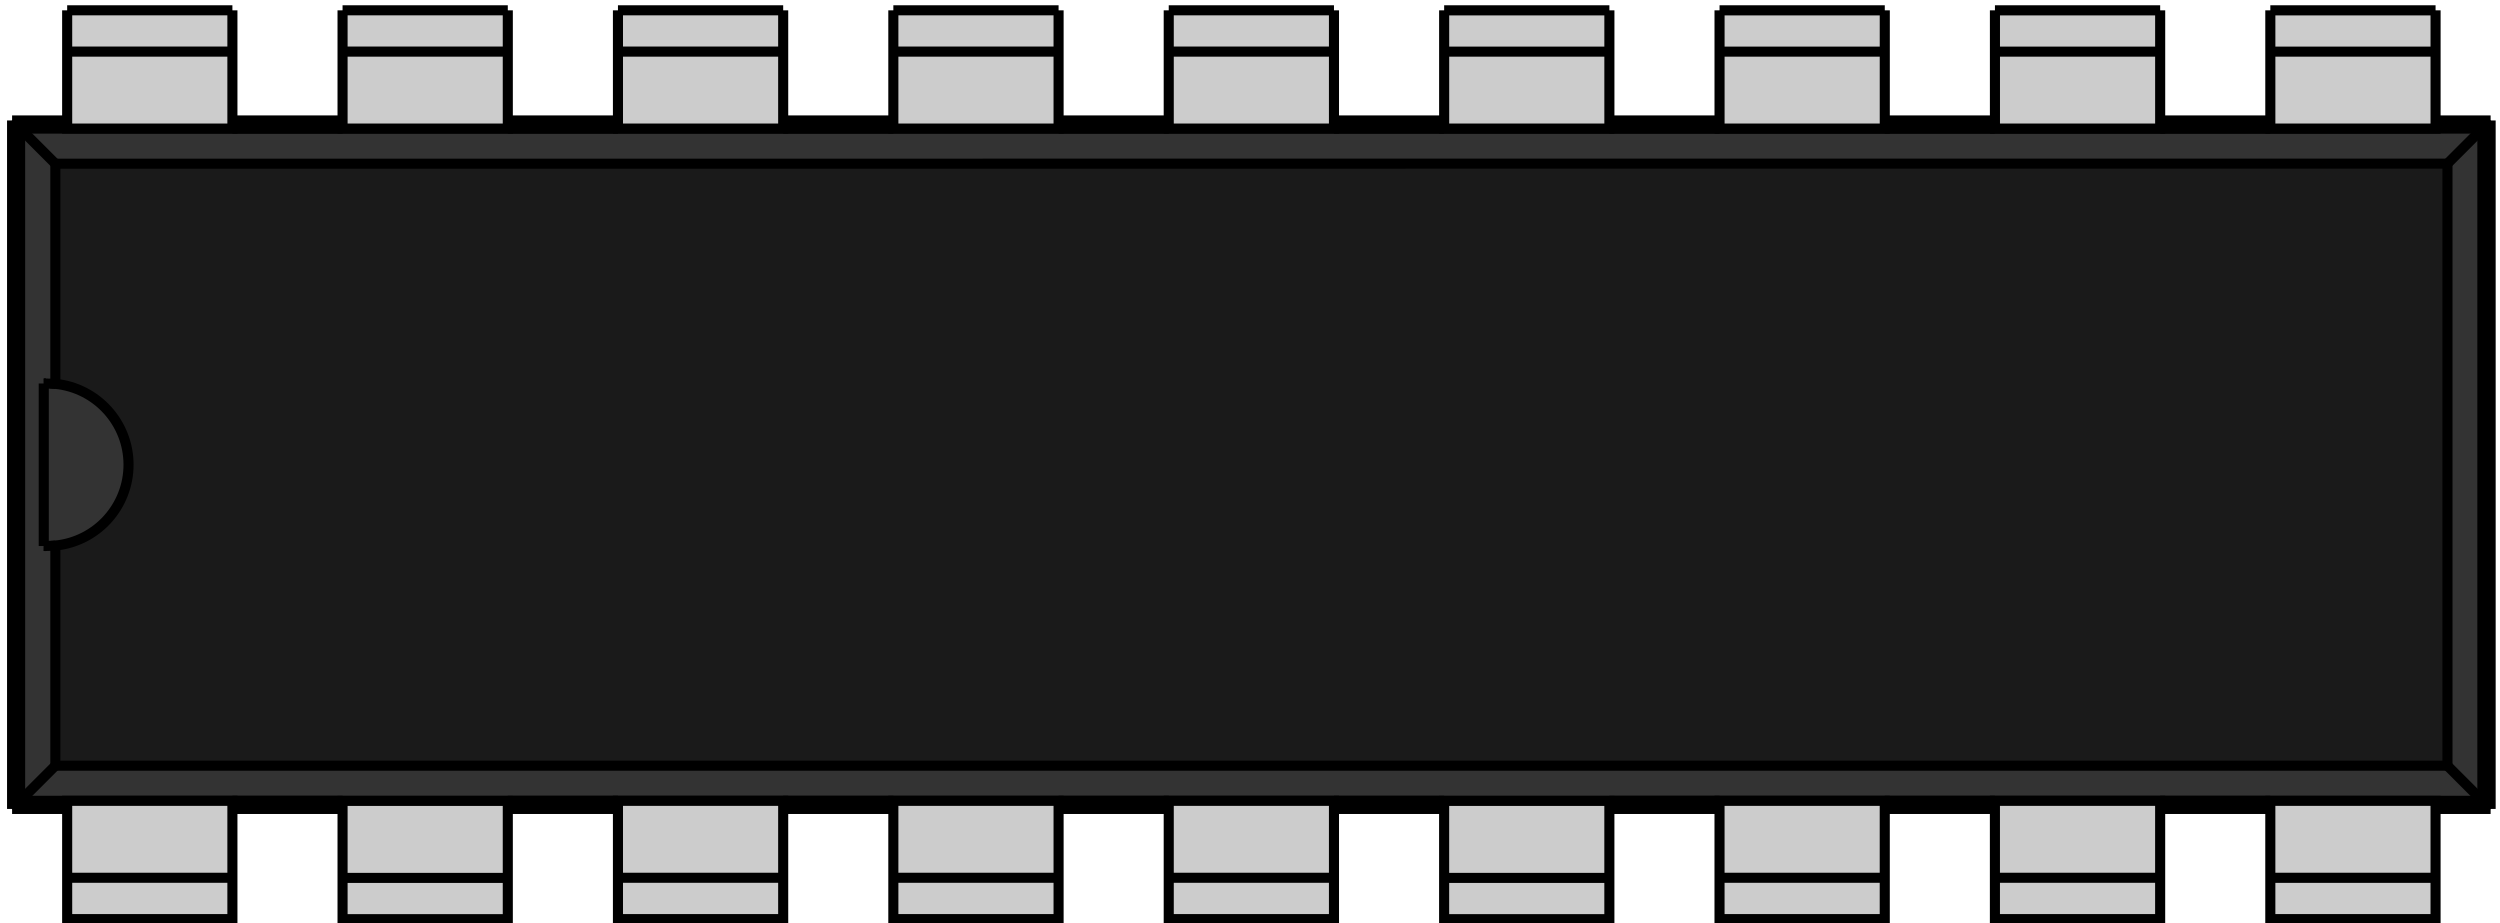
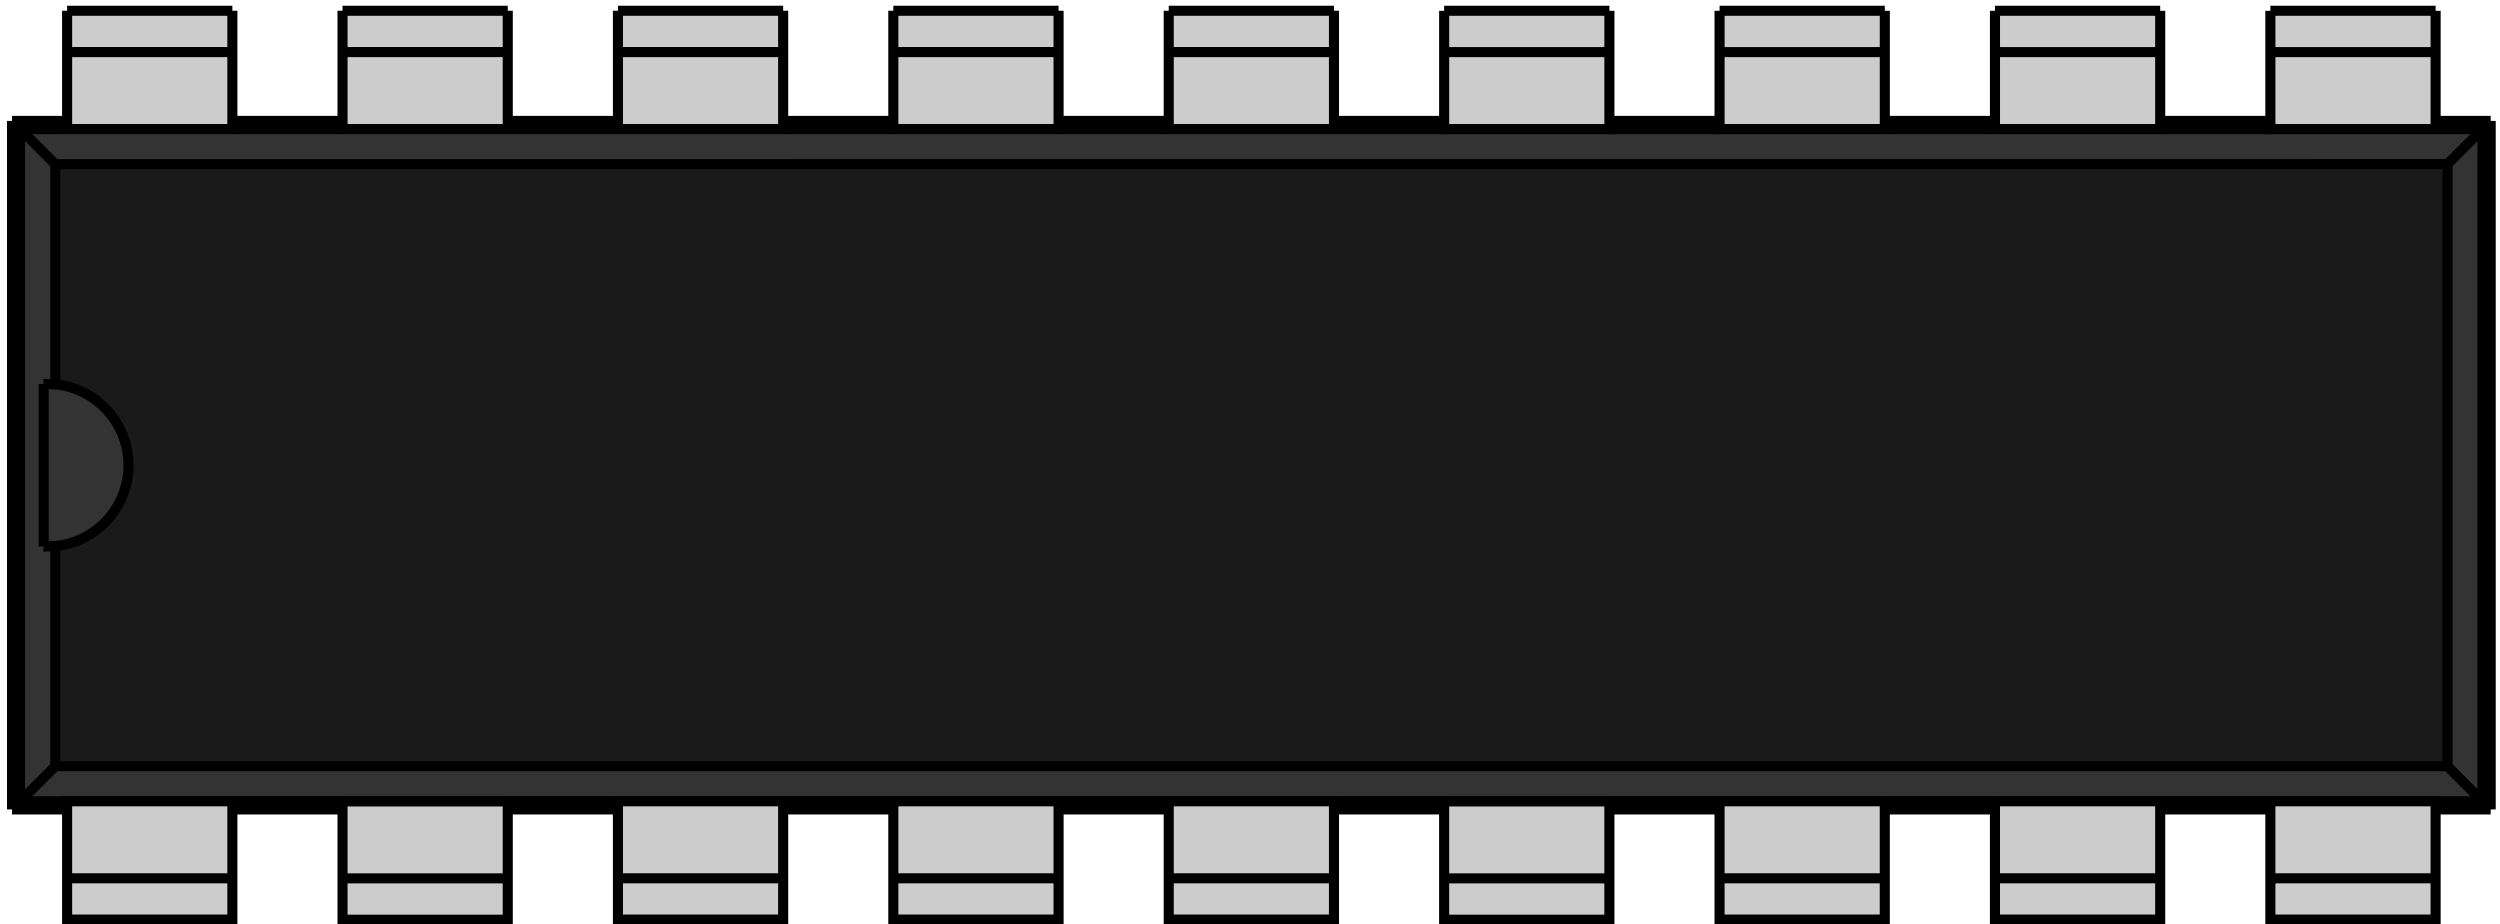
- <svg xmlns="http://www.w3.org/2000/svg" width="122" height="45" version="1.1" viewBox="0 0 23.057 8.505">
+ <svg xmlns="http://www.w3.org/2000/svg" width="130" height="48" version="1.1" viewBox="0 0 23.057 8.505">
  <path d="m21.929 1.186h-20.777v1e-7h-0.967v6.2h22.71v-6.2z" fill="#333333" stroke="#000000" stroke-width=".093" />
  <path d="m22.971 1.111h-1.042" fill="none" stroke="#000000" stroke-width=".093" />
  <path d="m1.153 1.111h-1.042" fill="none" stroke="#000000" stroke-width=".093" />
  <path d="m20.939 1.111h-1.016" fill="none" stroke="#000000" stroke-width=".093" />
  <path d="m3.159 1.111h-1.016" fill="none" stroke="#000000" stroke-width=".093" />
  <path d="m18.399 1.111h-1.016" fill="none" stroke="#000000" stroke-width=".093" />
  <path d="m5.699 1.111h-1.016" fill="none" stroke="#000000" stroke-width=".093" />
  <path d="m15.859 1.111h-1.016" fill="none" stroke="#000000" stroke-width=".093" />
  <path d="m8.239 1.111h-1.016" fill="none" stroke="#000000" stroke-width=".093" />
  <path d="m13.319 1.111h-1.016" fill="none" stroke="#000000" stroke-width=".093" />
  <path d="m10.779 1.111h-1.016" fill="none" stroke="#000000" stroke-width=".093" />
  <path d="m0.111 1.111v6.35" fill="none" stroke="#000000" stroke-width=".093" />
  <path d="m0.111 7.461h1.042" fill="none" stroke="#000000" stroke-width=".093" />
  <path d="m21.929 7.461h1.042" fill="none" stroke="#000000" stroke-width=".093" />
  <path d="m2.143 7.461h1.016" fill="none" stroke="#000000" stroke-width=".093" />
  <path d="m19.923 7.461h1.016" fill="none" stroke="#000000" stroke-width=".093" />
  <path d="m4.683 7.461h1.016" fill="none" stroke="#000000" stroke-width=".093" />
  <path d="m17.383 7.461h1.016" fill="none" stroke="#000000" stroke-width=".093" />
  <path d="m7.223 7.461h1.016" fill="none" stroke="#000000" stroke-width=".093" />
  <path d="m14.843 7.461h1.016" fill="none" stroke="#000000" stroke-width=".093" />
  <path d="m9.763 7.461h1.016" fill="none" stroke="#000000" stroke-width=".093" />
  <path d="m12.303 7.461h1.016" fill="none" stroke="#000000" stroke-width=".093" />
  <path d="m22.971 7.461v-6.35" fill="none" stroke="#000000" stroke-width=".093" />
  <path d="m22.971 1.111-0.075 0.075" fill="none" stroke="#000000" stroke-width=".093" />
  <path d="m0.111 1.111 0.075 0.075" fill="none" stroke="#000000" stroke-width=".093" />
  <path d="m20.939 1.186h-1.016" fill="none" stroke="#000000" stroke-width=".093" />
  <path d="m3.159 1.186h-1.016" fill="none" stroke="#000000" stroke-width=".093" />
  <path d="m18.399 1.186h-1.016" fill="none" stroke="#000000" stroke-width=".093" />
  <path d="m5.699 1.186h-1.016" fill="none" stroke="#000000" stroke-width=".093" />
  <path d="m15.859 1.186h-1.016" fill="none" stroke="#000000" stroke-width=".093" />
  <path d="m8.239 1.186h-1.016" fill="none" stroke="#000000" stroke-width=".093" />
  <path d="m13.319 1.186h-1.016" fill="none" stroke="#000000" stroke-width=".093" />
  <path d="m10.779 1.186h-1.016" fill="none" stroke="#000000" stroke-width=".093" />
  <path d="m0.111 7.461 0.075-0.075" fill="none" stroke="#000000" stroke-width=".093" />
  <path d="m22.971 7.461-0.075-0.075" fill="none" stroke="#000000" stroke-width=".093" />
  <path d="m2.143 7.386h1.016" fill="none" stroke="#000000" stroke-width=".093" />
  <path d="m19.923 7.386h1.016" fill="none" stroke="#000000" stroke-width=".093" />
  <path d="m4.683 7.386h1.016" fill="none" stroke="#000000" stroke-width=".093" />
  <path d="m17.383 7.386h1.016" fill="none" stroke="#000000" stroke-width=".093" />
  <path d="m7.223 7.386h1.016" fill="none" stroke="#000000" stroke-width=".093" />
  <path d="m14.843 7.386h1.016" fill="none" stroke="#000000" stroke-width=".093" />
  <path d="m9.763 7.386h1.016" fill="none" stroke="#000000" stroke-width=".093" />
  <path d="m12.303 7.386h1.016" fill="none" stroke="#000000" stroke-width=".093" />
  <path d="m0.186 1.186 0.324 0.324" fill="none" stroke="#000000" stroke-width=".093" />
  <path d="m22.896 1.186-0.324 0.324" fill="none" stroke="#000000" stroke-width=".093" />
  <path d="m0.186 7.386 0.324-0.324" fill="none" stroke="#000000" stroke-width=".093" />
  <path d="m0.403 5.036 0.106-0.003" fill="none" stroke="#000000" stroke-width=".093" />
  <path d="m0.403 5.036v-1.499" fill="none" stroke="#000000" stroke-width=".093" />
  <path d="m0.403 3.537 0.106 0.003" fill="none" stroke="#000000" stroke-width=".093" />
  <path d="m0.51 1.51v2.03c0.383 0.039 0.675 0.361 0.675 0.746h-4e-7c-3e-7 0.385-0.292 0.708-0.675 0.746l-4e-7 1e-6v2.03h22.063v-5.553z" fill="#1a1a1a" fill-rule="evenodd" stroke="#000000" stroke-width=".093" />
  <path d="m22.896 7.386-0.324-0.324" fill="none" stroke="#000000" stroke-width=".093" />
  <path d="m0.424 5.036a0.75 0.75 0 0 1-0.021-5.74e-4" fill="none" stroke="#000000" stroke-width=".093" />
  <path d="m0.403 3.537a0.75 0.75 0 0 1 0.021-5.73e-4" fill="none" stroke="#000000" stroke-width=".093" />
  <g id="Rectangle" transform="matrix(1 0 0 -1 .20574 1.3487)" display="none">
    <rect id="origin" width="1" height="1" fill="#ff0000" />
  </g>
  <g transform="rotate(-90 -6.1198 21.864)" stroke="#000000" stroke-width=".093">
    <path d="m15.268 46.383h0.381-5e-5v1.524h5e-5 -1.091v-1.524z" fill="#cccccc" fill-rule="evenodd" />
    <path d="m15.268 46.383v1.524" fill="none" />
    <path d="m15.268 48.923h0.381-1e-4v1.524h1e-4 -1.091v-1.524z" fill="#cccccc" fill-rule="evenodd" />
    <path d="m15.268 48.923v1.524" fill="none" />
    <path d="m15.268 43.843h0.381-1e-4v1.524h1e-4 -1.091v-1.524z" fill="#cccccc" fill-rule="evenodd" />
    <path d="m15.268 43.843v1.524" fill="none" />
    <path d="m15.268 41.303h0.381-1e-4v1.524h1e-4 -1.091v-1.524z" fill="#cccccc" fill-rule="evenodd" />
    <path d="m15.268 41.303v1.524" fill="none" />
  </g>
  <g transform="rotate(-90 -11.2 26.944)" stroke="#000000" stroke-width=".093">
    <path d="m15.268 46.383h0.381-5e-5v1.524h5e-5 -1.091v-1.524z" fill="#cccccc" fill-rule="evenodd" />
    <path d="m15.268 46.383v1.524" fill="none" />
    <path d="m15.268 48.923h0.381-1e-4v1.524h1e-4 -1.091v-1.524z" fill="#cccccc" fill-rule="evenodd" />
    <path d="m15.268 48.923v1.524" fill="none" />
    <path d="m15.268 43.843h0.381-1e-4v1.524h1e-4 -1.091v-1.524z" fill="#cccccc" fill-rule="evenodd" />
    <path d="m15.268 43.843v1.524" fill="none" />
    <path d="m15.268 41.303h0.381-1e-4v1.524h1e-4 -1.091v-1.524z" fill="#cccccc" fill-rule="evenodd" />
    <path d="m15.268 41.303v1.524" fill="none" />
  </g>
  <g transform="rotate(-90 -16.28 32.024)" stroke="#000000" stroke-width=".093">
    <path d="m15.268 48.923h0.381-1e-4v1.524h1e-4 -1.091v-1.524z" fill="#cccccc" fill-rule="evenodd" />
    <path d="m15.268 48.923v1.524" fill="none" />
  </g>
  <g transform="rotate(-90 -16.026 24.658)" stroke="#000000" stroke-width=".093">
    <path d="m0.536 47.907h-0.381v-1.524h1.091v1.524z" fill="#cccccc" fill-rule="evenodd" />
    <path d="m0.536 47.907v-1.524" fill="none" />
    <path d="m0.536 50.447h-0.381v-1.524h1.091v1.524z" fill="#cccccc" fill-rule="evenodd" />
    <path d="m0.536 50.447v-1.524" fill="none" />
  </g>
  <g transform="rotate(-90 -16.063 24.621)" stroke="#000000" stroke-width=".093">
    <path d="m0.461 45.367h-0.381v-1.524h1.091v1.524z" fill="#cccccc" fill-rule="evenodd" />
    <path d="m0.461 45.367v-1.524" fill="none" />
  </g>
  <g transform="rotate(-90 -16.026 24.658)" stroke="#000000" stroke-width=".093">
    <path d="m0.536 42.827h-0.381v-1.524h1.091v1.524z" fill="#cccccc" fill-rule="evenodd" />
    <path d="m0.536 42.827v-1.524" fill="none" />
  </g>
  <g transform="rotate(-90 -10.946 19.578)" stroke="#000000" stroke-width=".093">
    <path d="m0.536 47.907h-0.381v-1.524h1.091v1.524z" fill="#cccccc" fill-rule="evenodd" />
    <path d="m0.536 47.907v-1.524" fill="none" />
    <path d="m0.536 50.447h-0.381v-1.524h1.091v1.524z" fill="#cccccc" fill-rule="evenodd" />
    <path d="m0.536 50.447v-1.524" fill="none" />
  </g>
  <g transform="rotate(-90 -10.983 19.541)" stroke="#000000" stroke-width=".093">
    <path d="m0.461 45.367h-0.381v-1.524h1.091v1.524z" fill="#cccccc" fill-rule="evenodd" />
    <path d="m0.461 45.367v-1.524" fill="none" />
  </g>
  <g transform="rotate(-90 -10.946 19.578)" stroke="#000000" stroke-width=".093">
    <path d="m0.536 42.827h-0.381v-1.524h1.091v1.524z" fill="#cccccc" fill-rule="evenodd" />
    <path d="m0.536 42.827v-1.524" fill="none" />
  </g>
  <g transform="rotate(-90 -5.8659 14.498)" stroke="#000000" stroke-width=".093">
    <path d="m0.536 42.827h-0.381v-1.524h1.091v1.524z" fill="#cccccc" fill-rule="evenodd" />
    <path d="m0.536 42.827v-1.524" fill="none" />
  </g>
</svg>
